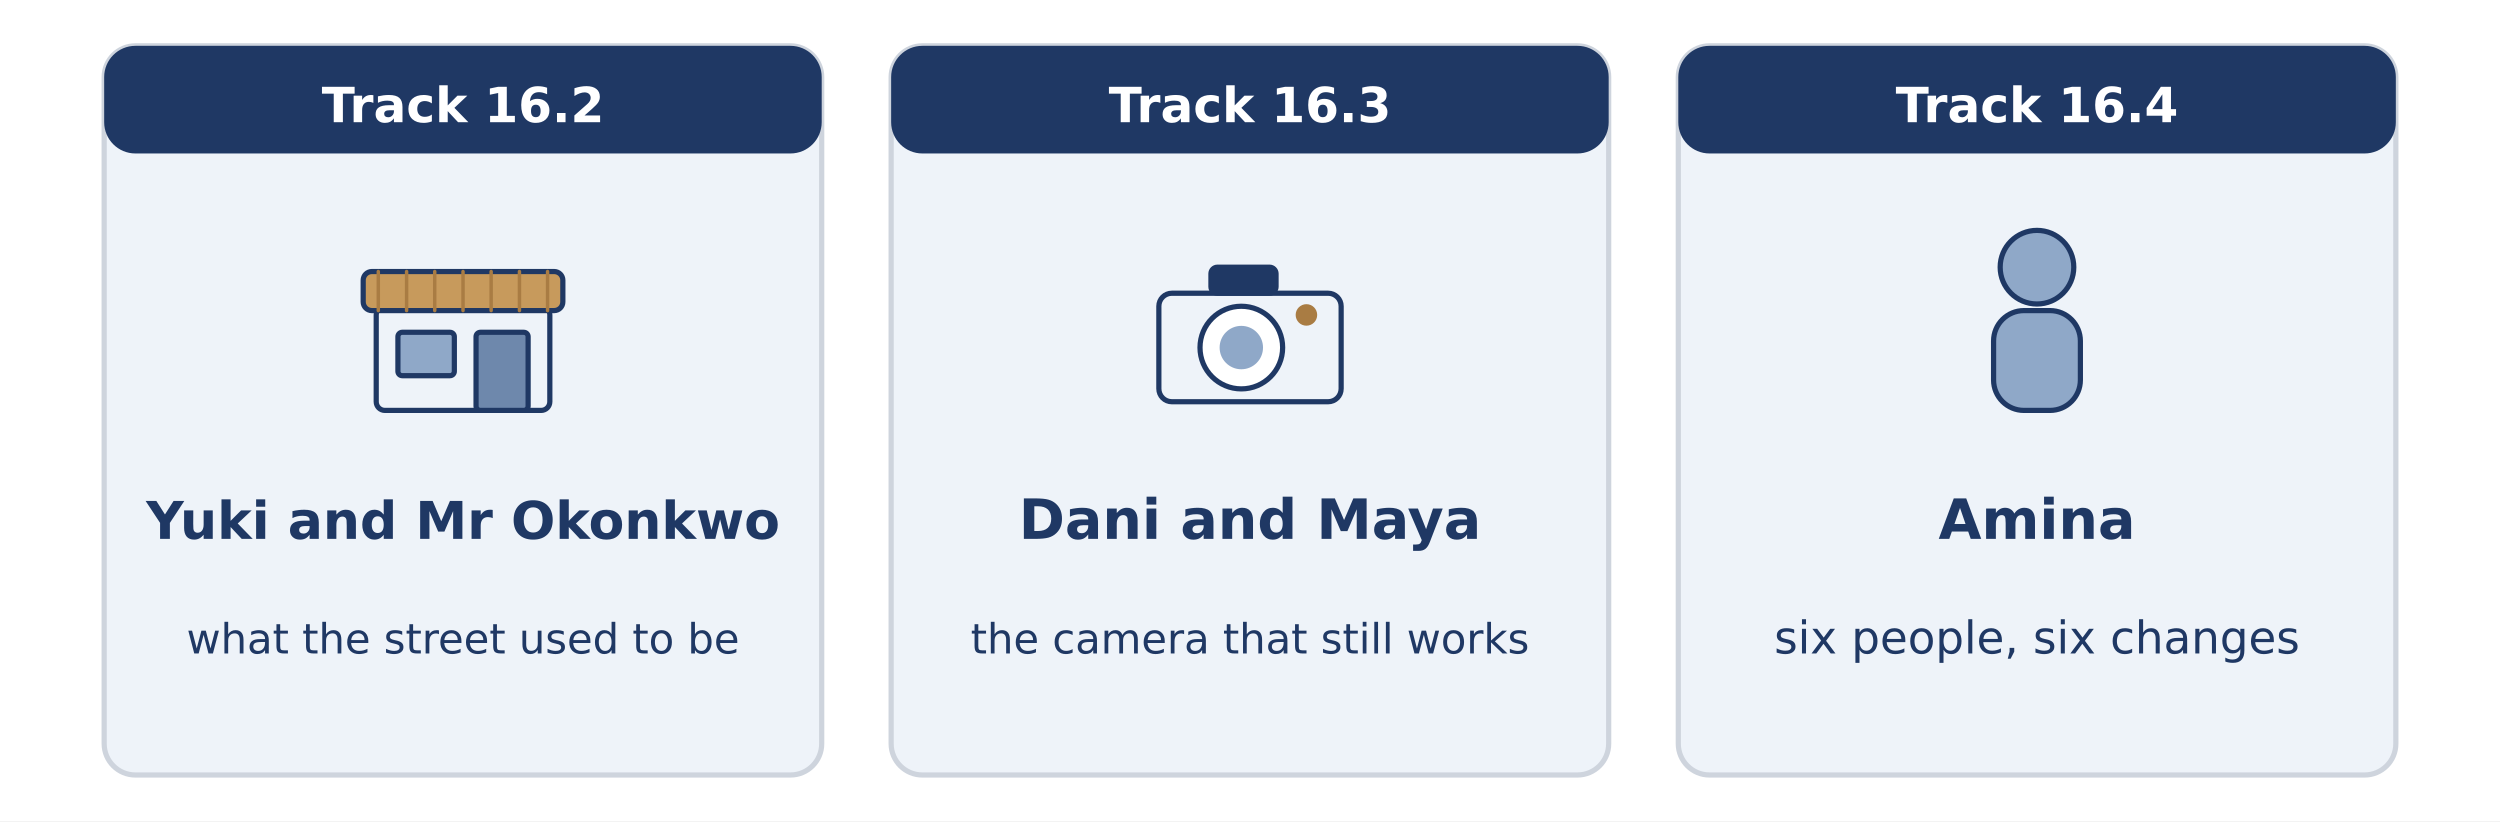
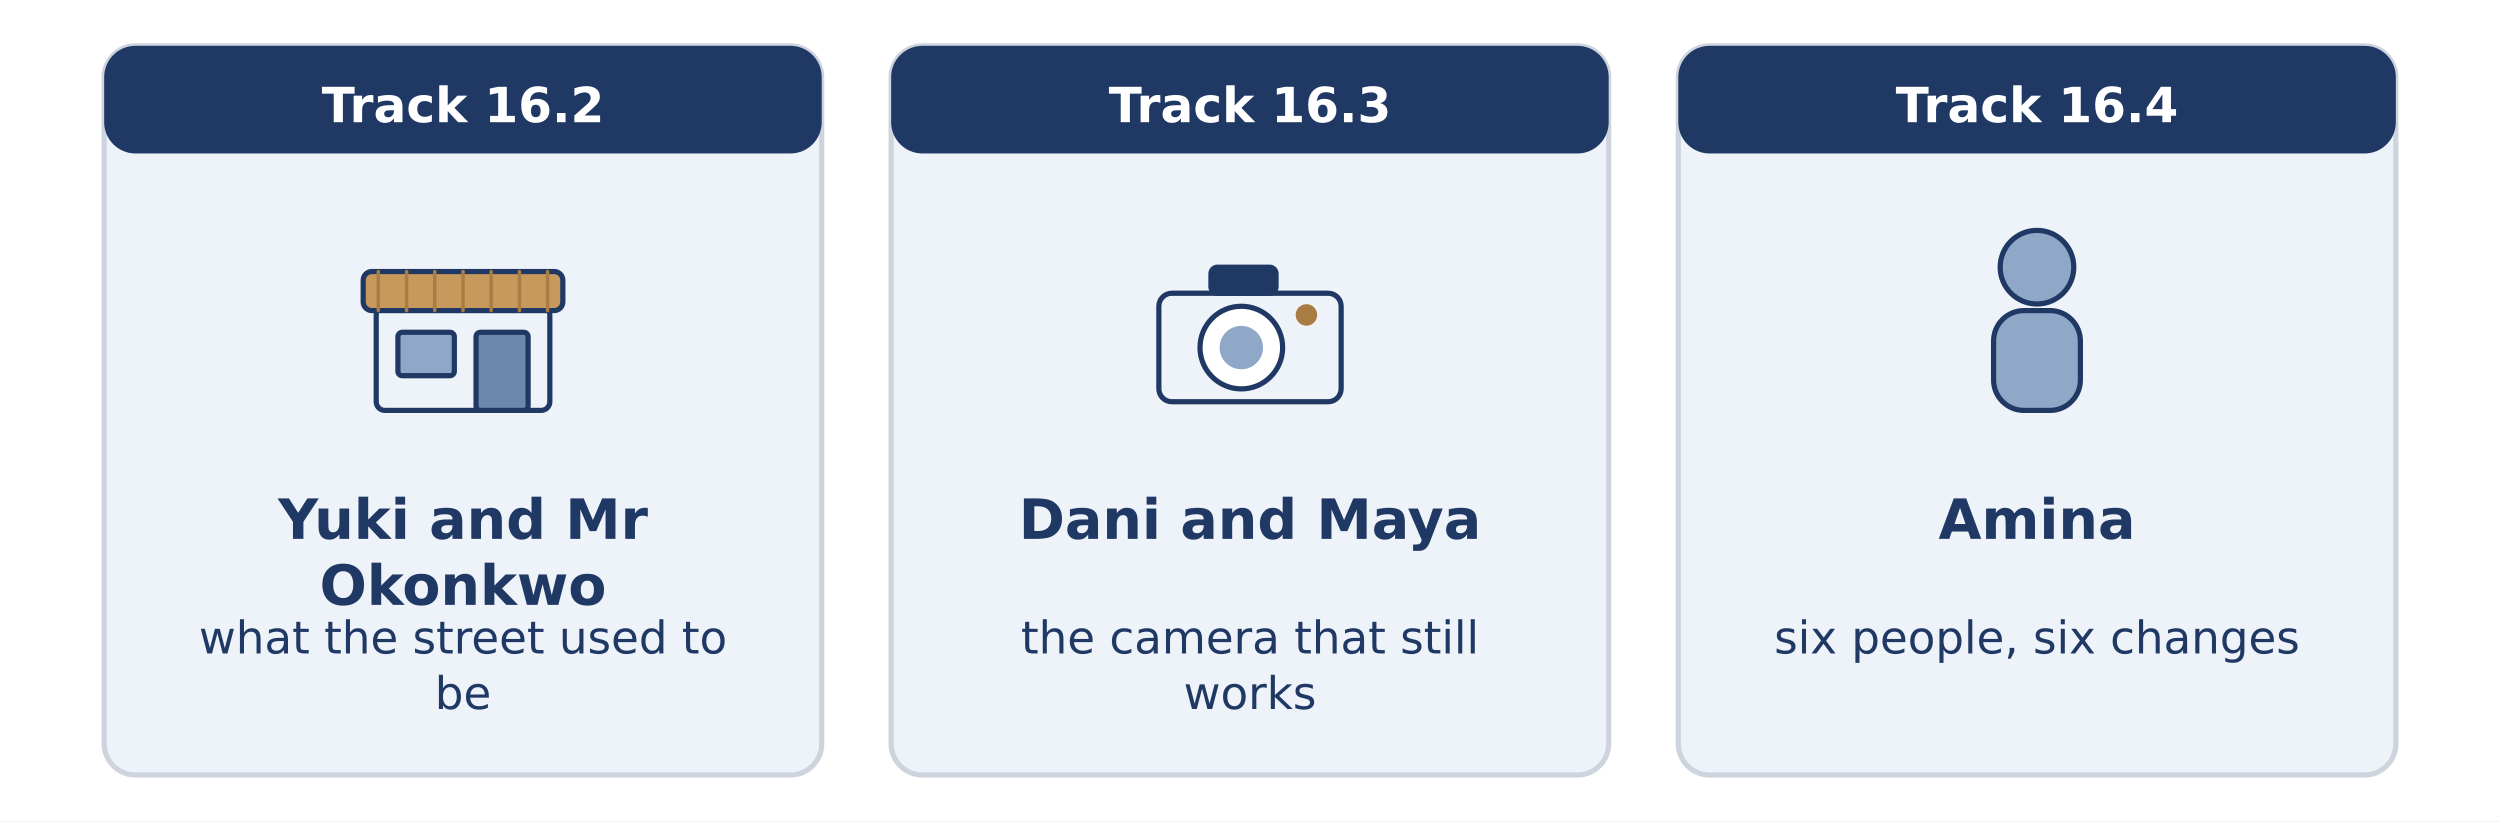
<svg xmlns="http://www.w3.org/2000/svg" width="1440" height="473" viewBox="0 0 1440 473">
  <rect width="1440" height="473" fill="#FFFFFF" />
  <rect x="60.0" y="26.4" width="413.3" height="420.0" rx="18" fill="#EEF3F9" stroke="#CED4DD" stroke-width="3" />
  <rect x="60.0" y="26.4" width="413.3" height="62.0" rx="18" fill="#1F3864" stroke="none" stroke-width="0" />
  <text x="266.7" y="70.4" font-family="DejaVu Sans" font-size="28" font-weight="bold" fill="#FFFFFF" text-anchor="middle">Track 16.2</text>
  <rect x="216.7" y="176.4" width="100.0" height="60.0" rx="5.0" fill="#EEF3F9" stroke="#1F3864" stroke-width="3" />
  <rect x="209.2" y="156.4" width="115.0" height="22.5" rx="5.0" fill="#C79A5C" stroke="#1F3864" stroke-width="3" />
  <line x1="217.9" y1="156.4" x2="217.9" y2="178.9" stroke="#A97C43" stroke-width="2" stroke-linecap="round" />
  <line x1="234.2" y1="156.4" x2="234.2" y2="178.9" stroke="#A97C43" stroke-width="2" stroke-linecap="round" />
  <line x1="250.4" y1="156.4" x2="250.4" y2="178.9" stroke="#A97C43" stroke-width="2" stroke-linecap="round" />
  <line x1="266.7" y1="156.4" x2="266.7" y2="178.9" stroke="#A97C43" stroke-width="2" stroke-linecap="round" />
  <line x1="282.9" y1="156.4" x2="282.9" y2="178.9" stroke="#A97C43" stroke-width="2" stroke-linecap="round" />
  <line x1="299.2" y1="156.4" x2="299.2" y2="178.9" stroke="#A97C43" stroke-width="2" stroke-linecap="round" />
  <line x1="315.4" y1="156.4" x2="315.4" y2="178.9" stroke="#A97C43" stroke-width="2" stroke-linecap="round" />
  <rect x="229.2" y="191.4" width="32.5" height="25.0" rx="2.5" fill="#8FA8C8" stroke="#1F3864" stroke-width="3" />
  <rect x="274.2" y="191.4" width="30.0" height="45.0" rx="2.5" fill="#6E88AC" stroke="#1F3864" stroke-width="3" />
-   <text x="266.7" y="310.4" font-family="DejaVu Sans" font-size="30" font-weight="bold" fill="#1F3864" text-anchor="middle">Yuki and Mr Okonkwo</text>
-   <text x="266.7" y="376.4" font-family="DejaVu Sans" font-size="24" font-weight="normal" fill="#1F3864" text-anchor="middle">what the street used to be</text>
+   <text x="266.7" y="310.4" font-family="DejaVu Sans" font-size="32" font-weight="bold" fill="#1F3864" text-anchor="middle">Yuki and Mr</text>
+   <text x="266.7" y="348.4" font-family="DejaVu Sans" font-size="32" font-weight="bold" fill="#1F3864" text-anchor="middle">Okonkwo</text>
+   <text x="266.7" y="376.4" font-family="DejaVu Sans" font-size="26" font-weight="normal" fill="#1F3864" text-anchor="middle">what the street used to</text>
+   <text x="266.7" y="408.4" font-family="DejaVu Sans" font-size="26" font-weight="normal" fill="#1F3864" text-anchor="middle">be</text>
  <rect x="513.3" y="26.4" width="413.3" height="420.0" rx="18" fill="#EEF3F9" stroke="#CED4DD" stroke-width="3" />
  <rect x="513.3" y="26.4" width="413.3" height="62.0" rx="18" fill="#1F3864" stroke="none" stroke-width="0" />
  <text x="720.0" y="70.4" font-family="DejaVu Sans" font-size="28" font-weight="bold" fill="#FFFFFF" text-anchor="middle">Track 16.3</text>
  <rect x="667.5" y="168.9" width="105.0" height="62.5" rx="7.5" fill="#EEF3F9" stroke="#1F3864" stroke-width="3" />
  <rect x="697.5" y="153.9" width="37.5" height="15.0" rx="3.75" fill="#1F3864" stroke="#1F3864" stroke-width="3" />
  <circle cx="715.0" cy="200.2" r="23.8" fill="#FFFFFF" stroke="#1F3864" stroke-width="3" />
  <circle cx="715.0" cy="200.2" r="12.5" fill="#8FA8C8" stroke="#1F3864" stroke-width="0" />
  <circle cx="752.5" cy="181.4" r="6.2" fill="#A97C43" stroke="#1F3864" stroke-width="0" />
  <text x="720.0" y="310.4" font-family="DejaVu Sans" font-size="32" font-weight="bold" fill="#1F3864" text-anchor="middle">Dani and Maya</text>
-   <text x="720.0" y="376.4" font-family="DejaVu Sans" font-size="24" font-weight="normal" fill="#1F3864" text-anchor="middle">the camera that still works</text>
+   <text x="720.0" y="376.4" font-family="DejaVu Sans" font-size="26" font-weight="normal" fill="#1F3864" text-anchor="middle">the camera that still</text>
+   <text x="720.0" y="408.4" font-family="DejaVu Sans" font-size="26" font-weight="normal" fill="#1F3864" text-anchor="middle">works</text>
  <rect x="966.7" y="26.4" width="413.3" height="420.0" rx="18" fill="#EEF3F9" stroke="#CED4DD" stroke-width="3" />
  <rect x="966.7" y="26.4" width="413.3" height="62.0" rx="18" fill="#1F3864" stroke="none" stroke-width="0" />
  <text x="1173.3" y="70.4" font-family="DejaVu Sans" font-size="28" font-weight="bold" fill="#FFFFFF" text-anchor="middle">Track 16.4</text>
  <circle cx="1173.3" cy="153.9" r="21.2" fill="#8FA8C8" stroke="#1F3864" stroke-width="3" />
  <rect x="1148.3" y="178.9" width="50.0" height="57.5" rx="17.5" fill="#8FA8C8" stroke="#1F3864" stroke-width="3" />
  <text x="1173.3" y="310.4" font-family="DejaVu Sans" font-size="32" font-weight="bold" fill="#1F3864" text-anchor="middle">Amina</text>
  <text x="1173.3" y="376.4" font-family="DejaVu Sans" font-size="26" font-weight="normal" fill="#1F3864" text-anchor="middle">six people, six changes</text>
</svg>
